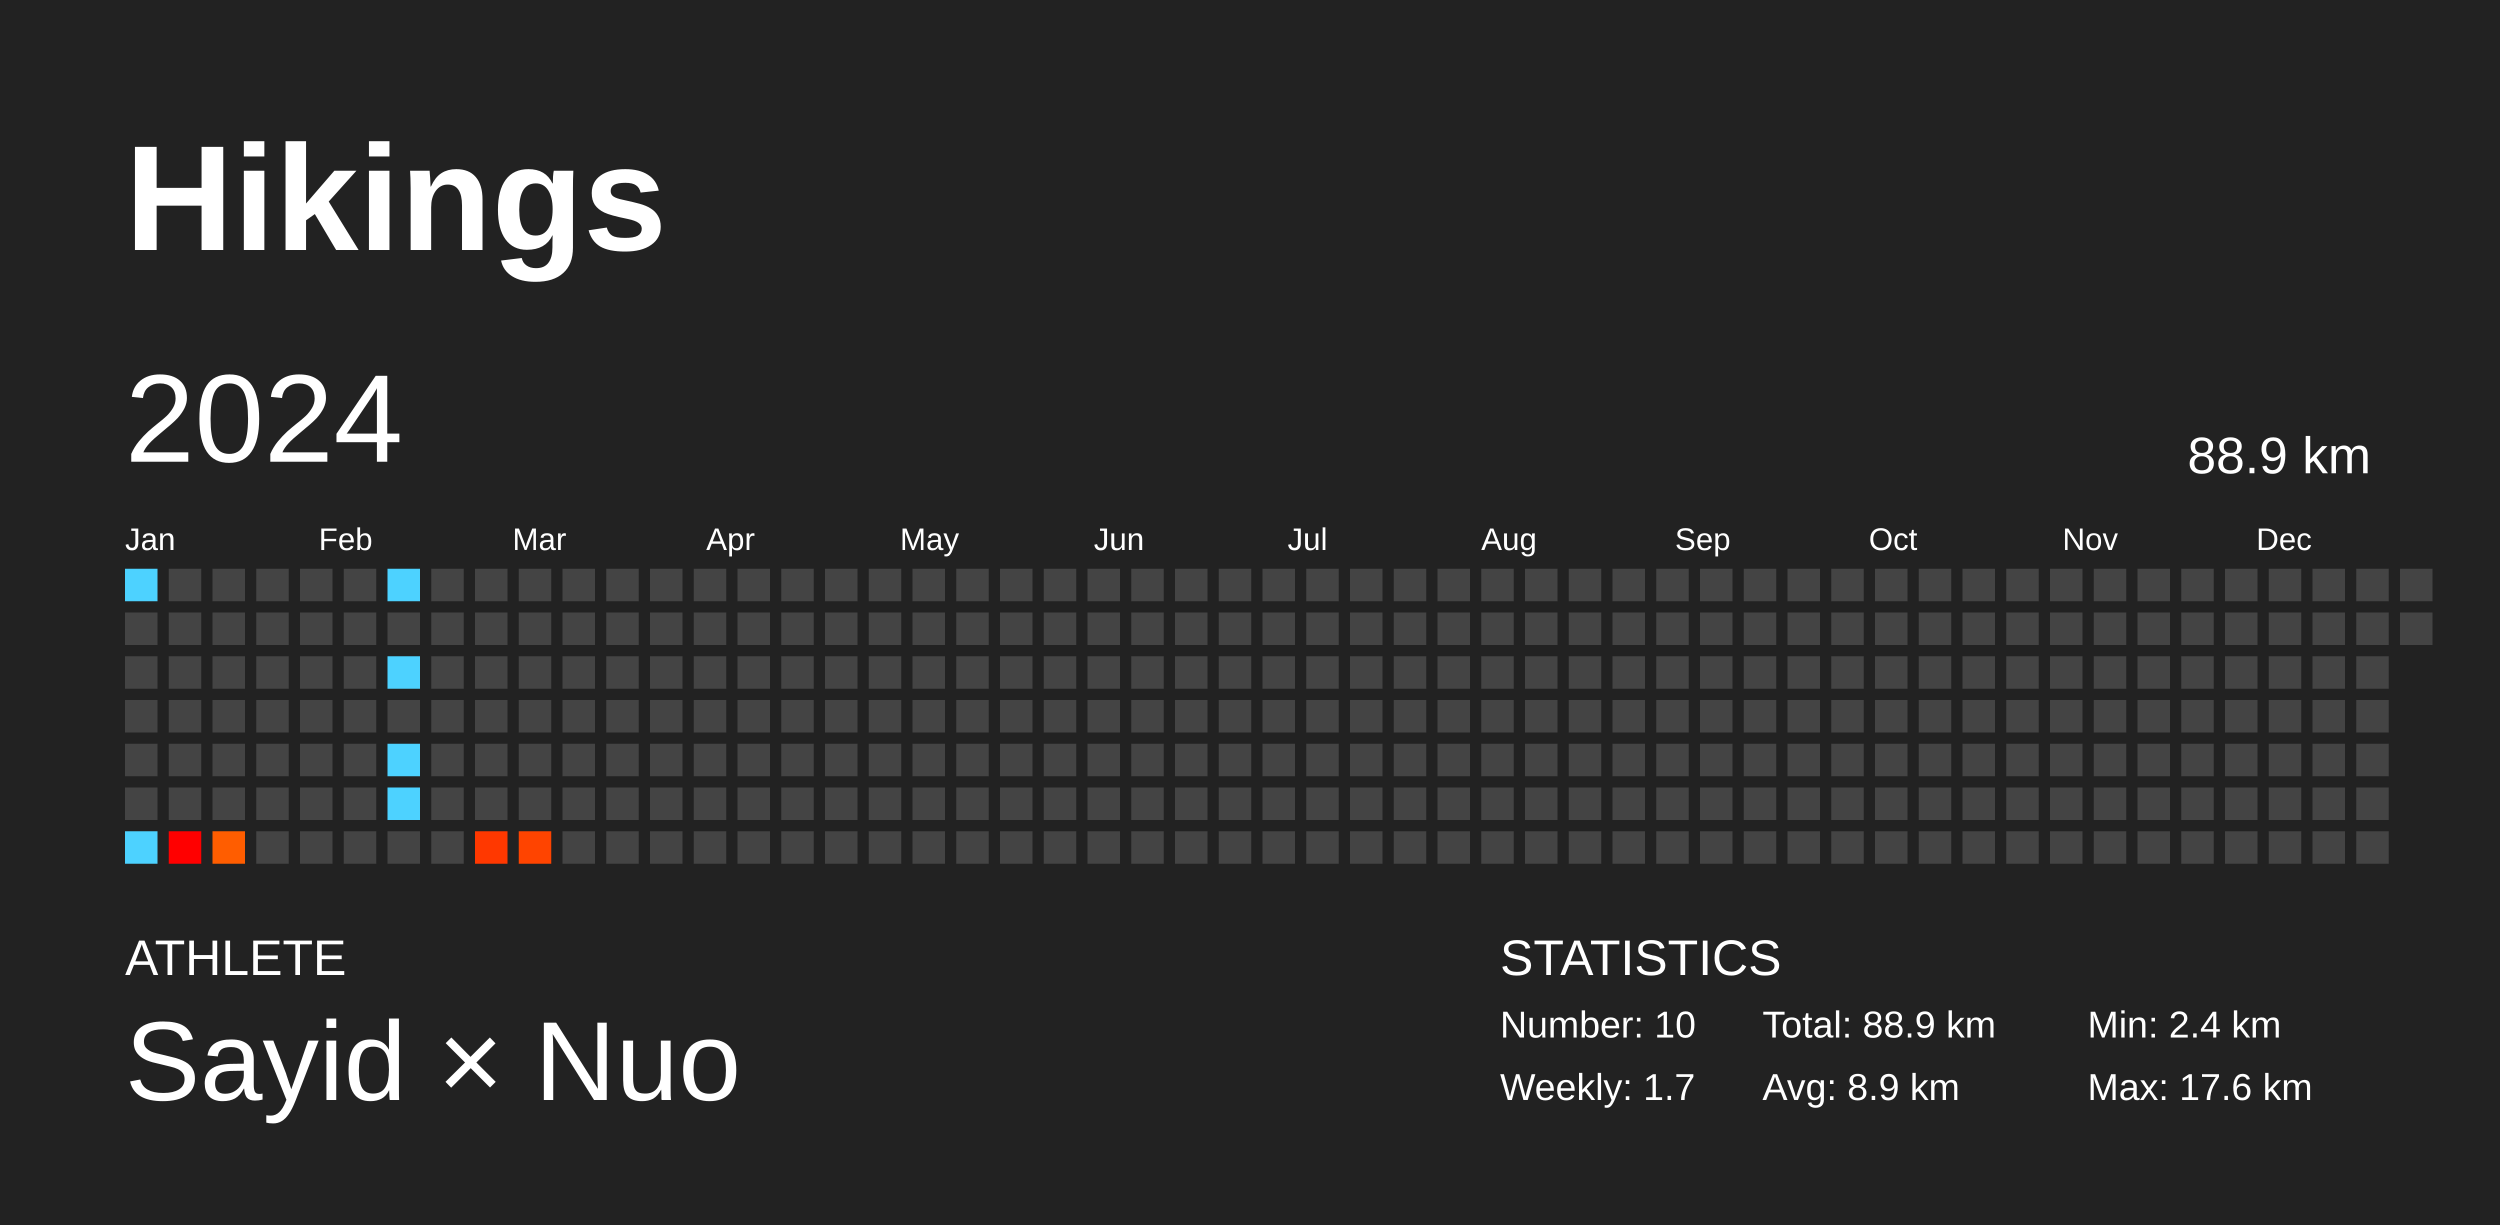
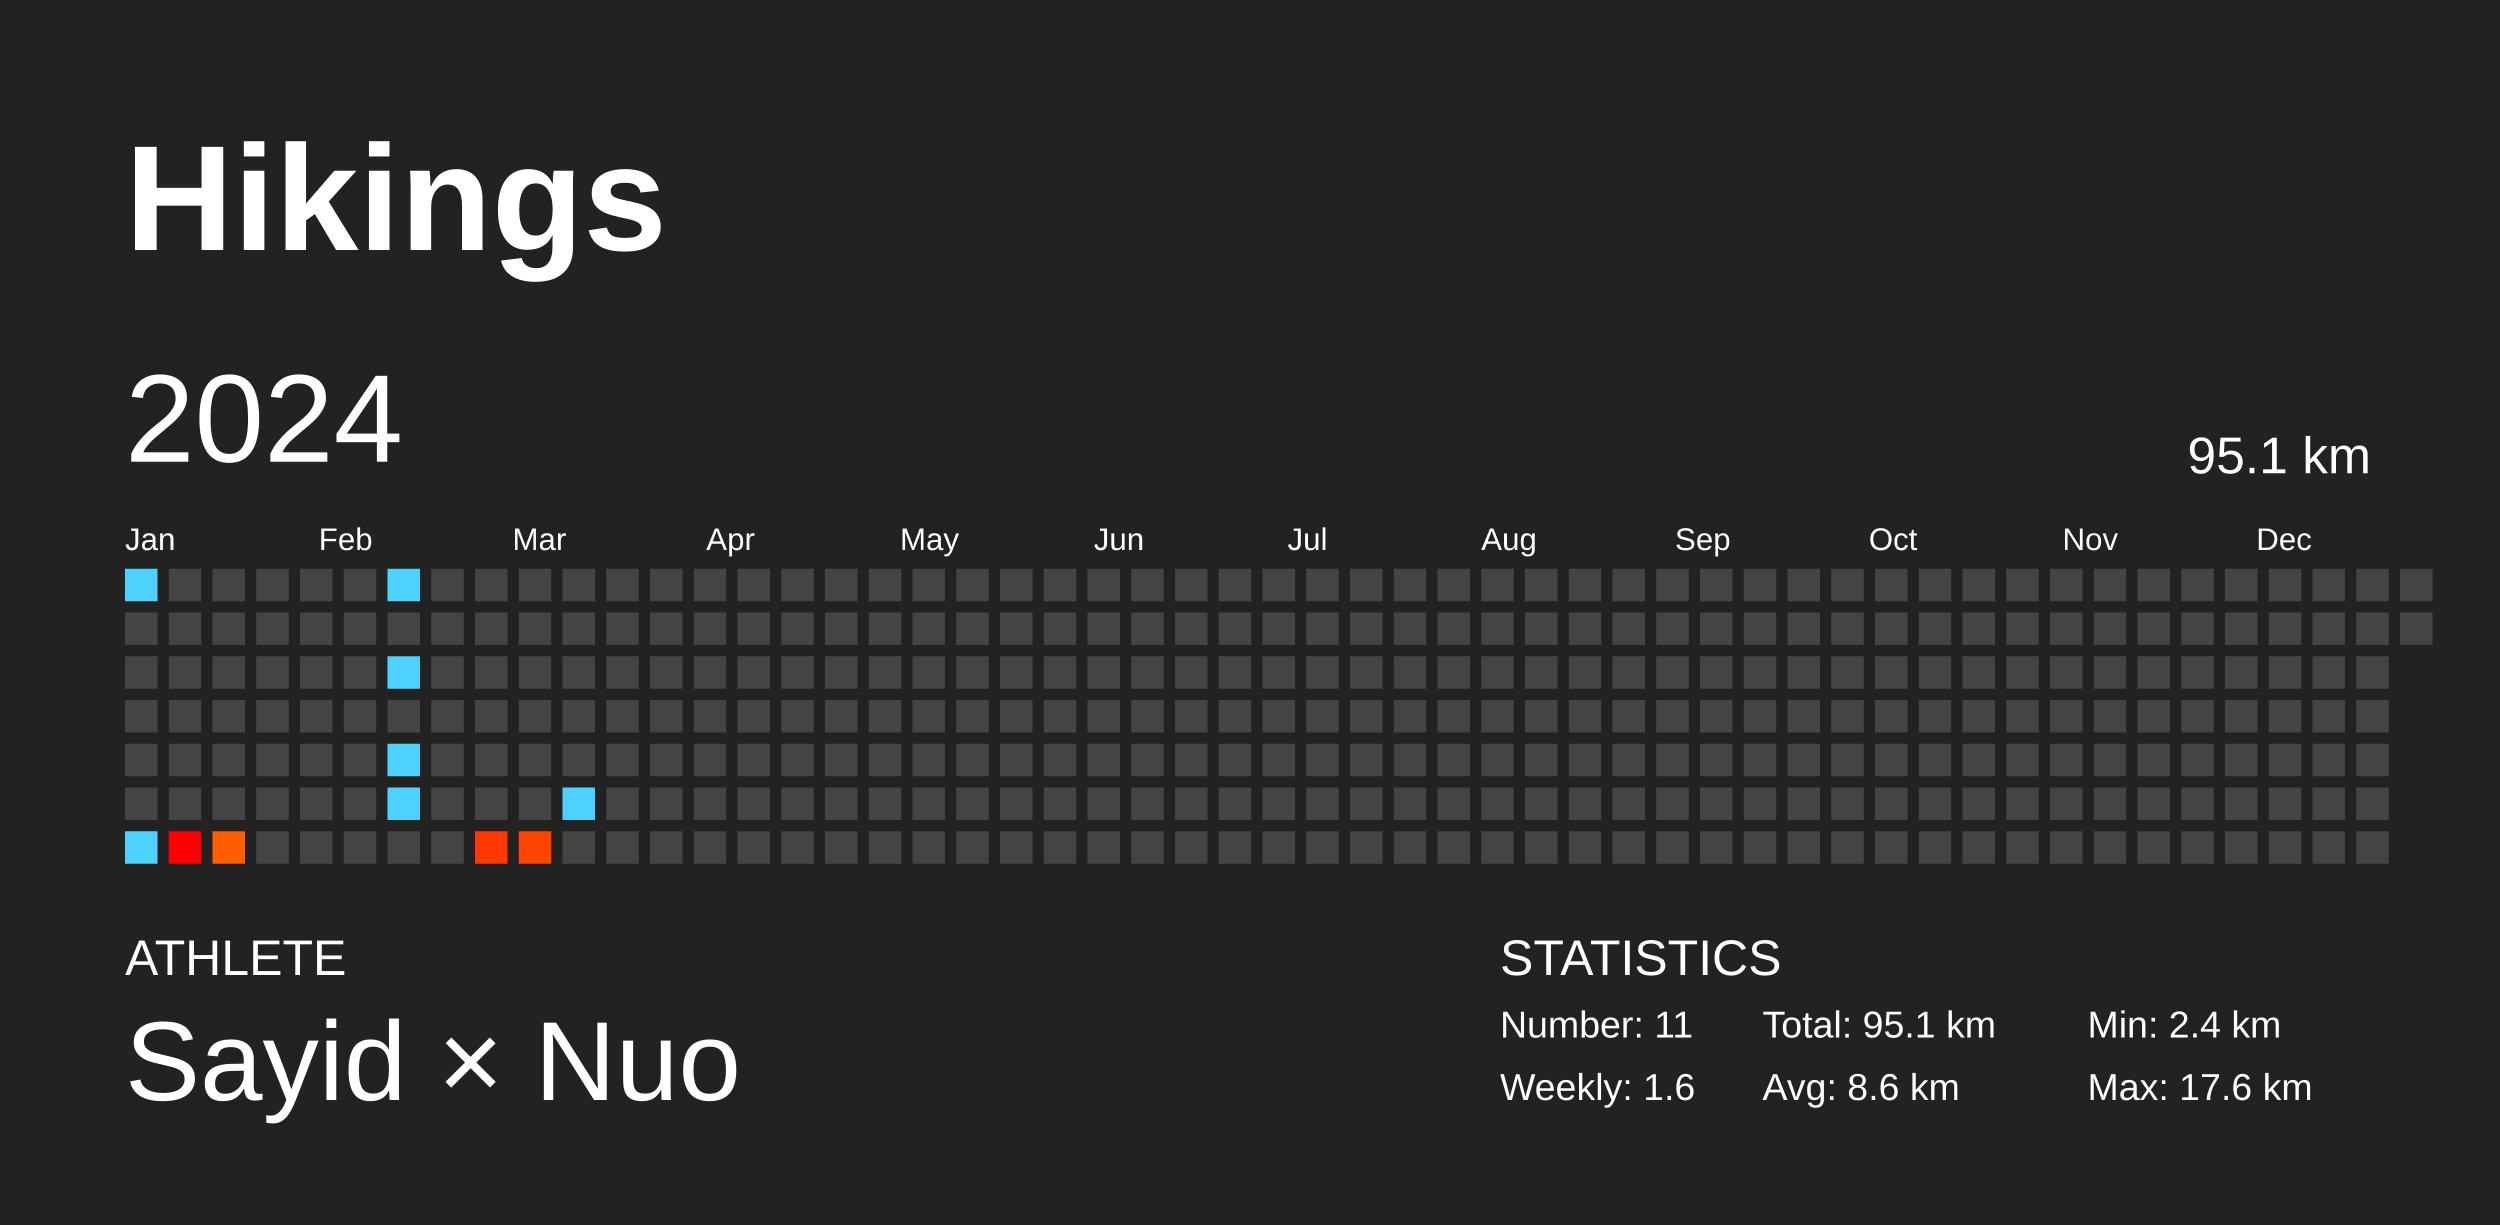
<svg xmlns="http://www.w3.org/2000/svg" baseProfile="full" height="98mm" version="1.1" viewBox="0,0,200,98" width="200mm">
  <defs />
  <rect fill="#222222" height="98" width="200" x="0" y="0" />
  <text fill="#FFFFFF" style="font-size:12px; font-family:Arial; font-weight:bold;" x="10" y="20">Hikings</text>
  <text fill="#FFFFFF" style="font-size:4px; font-family:Arial" x="10" y="78">ATHLETE</text>
  <text fill="#FFFFFF" style="font-size:9px; font-family:Arial" x="10" y="88">Sayid × Nuo</text>
  <text fill="#FFFFFF" style="font-size:4px; font-family:Arial" x="120" y="78">STATISTICS</text>
-   <text fill="#FFFFFF" style="font-size:3px; font-family:Arial" x="120" y="83">Number: 10</text>
-   <text fill="#FFFFFF" style="font-size:3px; font-family:Arial" x="120" y="88">Weekly: 1.7</text>
-   <text fill="#FFFFFF" style="font-size:3px; font-family:Arial" x="141" y="83">Total: 88.9 km</text>
-   <text fill="#FFFFFF" style="font-size:3px; font-family:Arial" x="141" y="88">Avg: 8.9 km</text>
+   <text fill="#FFFFFF" style="font-size:3px; font-family:Arial" x="120" y="83">Number: 11</text>
+   <text fill="#FFFFFF" style="font-size:3px; font-family:Arial" x="120" y="88">Weekly: 1.6</text>
+   <text fill="#FFFFFF" style="font-size:3px; font-family:Arial" x="141" y="83">Total: 95.1 km</text>
+   <text fill="#FFFFFF" style="font-size:3px; font-family:Arial" x="141" y="88">Avg: 8.6 km</text>
  <text fill="#FFFFFF" style="font-size:3px; font-family:Arial" x="167" y="83">Min: 2.4 km</text>
  <text fill="#FFFFFF" style="font-size:3px; font-family:Arial" x="167" y="88">Max: 17.6 km</text>
  <text dominant-baseline="hanging" fill="#FFFFFF" style="font-size:10.0px; font-family:Arial;" x="10" y="30">2024</text>
-   <text dominant-baseline="hanging" fill="#FFFFFF" style="font-size:4.125px; font-family:Arial;" x="175" y="35">88.9 km</text>
+   <text dominant-baseline="hanging" fill="#FFFFFF" style="font-size:4.125px; font-family:Arial;" x="175" y="35">95.1 km</text>
  <text fill="#FFFFFF" style="font-size:2.5px; font-family:Arial" x="10.0" y="44">Jan</text>
  <text fill="#FFFFFF" style="font-size:2.5px; font-family:Arial" x="25.5" y="44">Feb</text>
  <text fill="#FFFFFF" style="font-size:2.5px; font-family:Arial" x="41.0" y="44">Mar</text>
  <text fill="#FFFFFF" style="font-size:2.5px; font-family:Arial" x="56.5" y="44">Apr</text>
  <text fill="#FFFFFF" style="font-size:2.5px; font-family:Arial" x="72.0" y="44">May</text>
  <text fill="#FFFFFF" style="font-size:2.5px; font-family:Arial" x="87.5" y="44">Jun</text>
  <text fill="#FFFFFF" style="font-size:2.5px; font-family:Arial" x="103.0" y="44">Jul</text>
  <text fill="#FFFFFF" style="font-size:2.5px; font-family:Arial" x="118.5" y="44">Aug</text>
  <text fill="#FFFFFF" style="font-size:2.5px; font-family:Arial" x="134.0" y="44">Sep</text>
  <text fill="#FFFFFF" style="font-size:2.5px; font-family:Arial" x="149.5" y="44">Oct</text>
  <text fill="#FFFFFF" style="font-size:2.5px; font-family:Arial" x="165.0" y="44">Nov</text>
  <text fill="#FFFFFF" style="font-size:2.5px; font-family:Arial" x="180.5" y="44">Dec</text>
  <rect fill="#4dd2ff" height="2.6" width="2.6" x="10.0" y="45.5" />
  <rect fill="#444444" height="2.6" width="2.6" x="10.0" y="49.0" />
  <rect fill="#444444" height="2.6" width="2.6" x="10.0" y="52.5" />
  <rect fill="#444444" height="2.6" width="2.6" x="10.0" y="56.0" />
  <rect fill="#444444" height="2.6" width="2.6" x="10.0" y="59.5" />
  <rect fill="#444444" height="2.6" width="2.6" x="10.0" y="63.0" />
  <rect fill="#4dd2ff" height="2.6" width="2.6" x="10.0" y="66.5" />
  <rect fill="#444444" height="2.6" width="2.6" x="13.5" y="45.5" />
  <rect fill="#444444" height="2.6" width="2.6" x="13.5" y="49.0" />
  <rect fill="#444444" height="2.6" width="2.6" x="13.5" y="52.5" />
  <rect fill="#444444" height="2.6" width="2.6" x="13.5" y="56.0" />
  <rect fill="#444444" height="2.6" width="2.6" x="13.5" y="59.5" />
  <rect fill="#444444" height="2.6" width="2.6" x="13.5" y="63.0" />
  <rect fill="#ff0000" height="2.6" width="2.6" x="13.5" y="66.5" />
  <rect fill="#444444" height="2.6" width="2.6" x="17.0" y="45.5" />
  <rect fill="#444444" height="2.6" width="2.6" x="17.0" y="49.0" />
  <rect fill="#444444" height="2.6" width="2.6" x="17.0" y="52.5" />
  <rect fill="#444444" height="2.6" width="2.6" x="17.0" y="56.0" />
  <rect fill="#444444" height="2.6" width="2.6" x="17.0" y="59.5" />
  <rect fill="#444444" height="2.6" width="2.6" x="17.0" y="63.0" />
  <rect fill="#ff5d00" height="2.6" width="2.6" x="17.0" y="66.5" />
  <rect fill="#444444" height="2.6" width="2.6" x="20.5" y="45.5" />
  <rect fill="#444444" height="2.6" width="2.6" x="20.5" y="49.0" />
  <rect fill="#444444" height="2.6" width="2.6" x="20.5" y="52.5" />
  <rect fill="#444444" height="2.6" width="2.6" x="20.5" y="56.0" />
  <rect fill="#444444" height="2.6" width="2.6" x="20.5" y="59.5" />
  <rect fill="#444444" height="2.6" width="2.6" x="20.5" y="63.0" />
  <rect fill="#444444" height="2.6" width="2.6" x="20.5" y="66.5" />
  <rect fill="#444444" height="2.6" width="2.6" x="24.0" y="45.5" />
  <rect fill="#444444" height="2.6" width="2.6" x="24.0" y="49.0" />
  <rect fill="#444444" height="2.6" width="2.6" x="24.0" y="52.5" />
  <rect fill="#444444" height="2.6" width="2.6" x="24.0" y="56.0" />
  <rect fill="#444444" height="2.6" width="2.6" x="24.0" y="59.5" />
  <rect fill="#444444" height="2.6" width="2.6" x="24.0" y="63.0" />
  <rect fill="#444444" height="2.6" width="2.6" x="24.0" y="66.5" />
  <rect fill="#444444" height="2.6" width="2.6" x="27.5" y="45.5" />
  <rect fill="#444444" height="2.6" width="2.6" x="27.5" y="49.0" />
  <rect fill="#444444" height="2.6" width="2.6" x="27.5" y="52.5" />
  <rect fill="#444444" height="2.6" width="2.6" x="27.5" y="56.0" />
  <rect fill="#444444" height="2.6" width="2.6" x="27.5" y="59.5" />
  <rect fill="#444444" height="2.6" width="2.6" x="27.5" y="63.0" />
  <rect fill="#444444" height="2.6" width="2.6" x="27.5" y="66.5" />
  <rect fill="#4dd2ff" height="2.6" width="2.6" x="31.0" y="45.5" />
  <rect fill="#444444" height="2.6" width="2.6" x="31.0" y="49.0" />
  <rect fill="#4dd2ff" height="2.6" width="2.6" x="31.0" y="52.5" />
  <rect fill="#444444" height="2.6" width="2.6" x="31.0" y="56.0" />
  <rect fill="#4dd2ff" height="2.6" width="2.6" x="31.0" y="59.5" />
  <rect fill="#4dd2ff" height="2.6" width="2.6" x="31.0" y="63.0" />
  <rect fill="#444444" height="2.6" width="2.6" x="31.0" y="66.5" />
  <rect fill="#444444" height="2.6" width="2.6" x="34.5" y="45.5" />
  <rect fill="#444444" height="2.6" width="2.6" x="34.5" y="49.0" />
  <rect fill="#444444" height="2.6" width="2.6" x="34.5" y="52.5" />
  <rect fill="#444444" height="2.6" width="2.6" x="34.5" y="56.0" />
  <rect fill="#444444" height="2.6" width="2.6" x="34.5" y="59.5" />
  <rect fill="#444444" height="2.6" width="2.6" x="34.5" y="63.0" />
  <rect fill="#444444" height="2.6" width="2.6" x="34.5" y="66.5" />
  <rect fill="#444444" height="2.6" width="2.6" x="38.0" y="45.5" />
  <rect fill="#444444" height="2.6" width="2.6" x="38.0" y="49.0" />
  <rect fill="#444444" height="2.6" width="2.6" x="38.0" y="52.5" />
  <rect fill="#444444" height="2.6" width="2.6" x="38.0" y="56.0" />
  <rect fill="#444444" height="2.6" width="2.6" x="38.0" y="59.5" />
  <rect fill="#444444" height="2.6" width="2.6" x="38.0" y="63.0" />
  <rect fill="#ff3800" height="2.6" width="2.6" x="38.0" y="66.5" />
  <rect fill="#444444" height="2.6" width="2.6" x="41.5" y="45.5" />
  <rect fill="#444444" height="2.6" width="2.6" x="41.5" y="49.0" />
  <rect fill="#444444" height="2.6" width="2.6" x="41.5" y="52.5" />
  <rect fill="#444444" height="2.6" width="2.6" x="41.5" y="56.0" />
  <rect fill="#444444" height="2.6" width="2.6" x="41.5" y="59.5" />
  <rect fill="#444444" height="2.6" width="2.6" x="41.5" y="63.0" />
  <rect fill="#ff4400" height="2.6" width="2.6" x="41.5" y="66.5" />
  <rect fill="#444444" height="2.6" width="2.6" x="45.0" y="45.5" />
  <rect fill="#444444" height="2.6" width="2.6" x="45.0" y="49.0" />
  <rect fill="#444444" height="2.6" width="2.6" x="45.0" y="52.5" />
  <rect fill="#444444" height="2.6" width="2.6" x="45.0" y="56.0" />
  <rect fill="#444444" height="2.6" width="2.6" x="45.0" y="59.5" />
-   <rect fill="#444444" height="2.6" width="2.6" x="45.0" y="63.0" />
+   <rect fill="#4dd2ff" height="2.6" width="2.6" x="45.0" y="63.0" />
  <rect fill="#444444" height="2.6" width="2.6" x="45.0" y="66.5" />
  <rect fill="#444444" height="2.6" width="2.6" x="48.5" y="45.5" />
  <rect fill="#444444" height="2.6" width="2.6" x="48.5" y="49.0" />
  <rect fill="#444444" height="2.6" width="2.6" x="48.5" y="52.5" />
  <rect fill="#444444" height="2.6" width="2.6" x="48.5" y="56.0" />
  <rect fill="#444444" height="2.6" width="2.6" x="48.5" y="59.5" />
  <rect fill="#444444" height="2.6" width="2.6" x="48.5" y="63.0" />
  <rect fill="#444444" height="2.6" width="2.6" x="48.5" y="66.5" />
  <rect fill="#444444" height="2.6" width="2.6" x="52.0" y="45.5" />
  <rect fill="#444444" height="2.6" width="2.6" x="52.0" y="49.0" />
  <rect fill="#444444" height="2.6" width="2.6" x="52.0" y="52.5" />
  <rect fill="#444444" height="2.6" width="2.6" x="52.0" y="56.0" />
  <rect fill="#444444" height="2.6" width="2.6" x="52.0" y="59.5" />
  <rect fill="#444444" height="2.6" width="2.6" x="52.0" y="63.0" />
  <rect fill="#444444" height="2.6" width="2.6" x="52.0" y="66.5" />
  <rect fill="#444444" height="2.6" width="2.6" x="55.5" y="45.5" />
  <rect fill="#444444" height="2.6" width="2.6" x="55.5" y="49.0" />
  <rect fill="#444444" height="2.6" width="2.6" x="55.5" y="52.5" />
  <rect fill="#444444" height="2.6" width="2.6" x="55.5" y="56.0" />
  <rect fill="#444444" height="2.6" width="2.6" x="55.5" y="59.5" />
  <rect fill="#444444" height="2.6" width="2.6" x="55.5" y="63.0" />
  <rect fill="#444444" height="2.6" width="2.6" x="55.5" y="66.5" />
  <rect fill="#444444" height="2.6" width="2.6" x="59.0" y="45.5" />
  <rect fill="#444444" height="2.6" width="2.6" x="59.0" y="49.0" />
  <rect fill="#444444" height="2.6" width="2.6" x="59.0" y="52.5" />
  <rect fill="#444444" height="2.6" width="2.6" x="59.0" y="56.0" />
  <rect fill="#444444" height="2.6" width="2.6" x="59.0" y="59.5" />
  <rect fill="#444444" height="2.6" width="2.6" x="59.0" y="63.0" />
  <rect fill="#444444" height="2.6" width="2.6" x="59.0" y="66.5" />
  <rect fill="#444444" height="2.6" width="2.6" x="62.5" y="45.5" />
  <rect fill="#444444" height="2.6" width="2.6" x="62.5" y="49.0" />
  <rect fill="#444444" height="2.6" width="2.6" x="62.5" y="52.5" />
  <rect fill="#444444" height="2.6" width="2.6" x="62.5" y="56.0" />
  <rect fill="#444444" height="2.6" width="2.6" x="62.5" y="59.5" />
  <rect fill="#444444" height="2.6" width="2.6" x="62.5" y="63.0" />
  <rect fill="#444444" height="2.6" width="2.6" x="62.5" y="66.5" />
  <rect fill="#444444" height="2.6" width="2.6" x="66.0" y="45.5" />
  <rect fill="#444444" height="2.6" width="2.6" x="66.0" y="49.0" />
  <rect fill="#444444" height="2.6" width="2.6" x="66.0" y="52.5" />
  <rect fill="#444444" height="2.6" width="2.6" x="66.0" y="56.0" />
  <rect fill="#444444" height="2.6" width="2.6" x="66.0" y="59.5" />
  <rect fill="#444444" height="2.6" width="2.6" x="66.0" y="63.0" />
  <rect fill="#444444" height="2.6" width="2.6" x="66.0" y="66.5" />
  <rect fill="#444444" height="2.6" width="2.6" x="69.5" y="45.5" />
  <rect fill="#444444" height="2.6" width="2.6" x="69.5" y="49.0" />
  <rect fill="#444444" height="2.6" width="2.6" x="69.5" y="52.5" />
  <rect fill="#444444" height="2.6" width="2.6" x="69.5" y="56.0" />
  <rect fill="#444444" height="2.6" width="2.6" x="69.5" y="59.5" />
  <rect fill="#444444" height="2.6" width="2.6" x="69.5" y="63.0" />
  <rect fill="#444444" height="2.6" width="2.6" x="69.5" y="66.5" />
  <rect fill="#444444" height="2.6" width="2.6" x="73.0" y="45.5" />
  <rect fill="#444444" height="2.6" width="2.6" x="73.0" y="49.0" />
  <rect fill="#444444" height="2.6" width="2.6" x="73.0" y="52.5" />
  <rect fill="#444444" height="2.6" width="2.6" x="73.0" y="56.0" />
  <rect fill="#444444" height="2.6" width="2.6" x="73.0" y="59.5" />
  <rect fill="#444444" height="2.6" width="2.6" x="73.0" y="63.0" />
  <rect fill="#444444" height="2.6" width="2.6" x="73.0" y="66.5" />
  <rect fill="#444444" height="2.6" width="2.6" x="76.5" y="45.5" />
  <rect fill="#444444" height="2.6" width="2.6" x="76.5" y="49.0" />
  <rect fill="#444444" height="2.6" width="2.6" x="76.5" y="52.5" />
  <rect fill="#444444" height="2.6" width="2.6" x="76.5" y="56.0" />
  <rect fill="#444444" height="2.6" width="2.6" x="76.5" y="59.5" />
  <rect fill="#444444" height="2.6" width="2.6" x="76.5" y="63.0" />
  <rect fill="#444444" height="2.6" width="2.6" x="76.5" y="66.5" />
  <rect fill="#444444" height="2.6" width="2.6" x="80.0" y="45.5" />
  <rect fill="#444444" height="2.6" width="2.6" x="80.0" y="49.0" />
  <rect fill="#444444" height="2.6" width="2.6" x="80.0" y="52.5" />
  <rect fill="#444444" height="2.6" width="2.6" x="80.0" y="56.0" />
  <rect fill="#444444" height="2.6" width="2.6" x="80.0" y="59.5" />
  <rect fill="#444444" height="2.6" width="2.6" x="80.0" y="63.0" />
  <rect fill="#444444" height="2.6" width="2.6" x="80.0" y="66.5" />
  <rect fill="#444444" height="2.6" width="2.6" x="83.5" y="45.5" />
  <rect fill="#444444" height="2.6" width="2.6" x="83.5" y="49.0" />
  <rect fill="#444444" height="2.6" width="2.6" x="83.5" y="52.5" />
  <rect fill="#444444" height="2.6" width="2.6" x="83.5" y="56.0" />
  <rect fill="#444444" height="2.6" width="2.6" x="83.5" y="59.5" />
  <rect fill="#444444" height="2.6" width="2.6" x="83.5" y="63.0" />
  <rect fill="#444444" height="2.6" width="2.6" x="83.5" y="66.5" />
  <rect fill="#444444" height="2.6" width="2.6" x="87.0" y="45.5" />
  <rect fill="#444444" height="2.6" width="2.6" x="87.0" y="49.0" />
  <rect fill="#444444" height="2.6" width="2.6" x="87.0" y="52.5" />
  <rect fill="#444444" height="2.6" width="2.6" x="87.0" y="56.0" />
  <rect fill="#444444" height="2.6" width="2.6" x="87.0" y="59.5" />
  <rect fill="#444444" height="2.6" width="2.6" x="87.0" y="63.0" />
  <rect fill="#444444" height="2.6" width="2.6" x="87.0" y="66.5" />
  <rect fill="#444444" height="2.6" width="2.6" x="90.5" y="45.5" />
  <rect fill="#444444" height="2.6" width="2.6" x="90.5" y="49.0" />
  <rect fill="#444444" height="2.6" width="2.6" x="90.5" y="52.5" />
  <rect fill="#444444" height="2.6" width="2.6" x="90.5" y="56.0" />
  <rect fill="#444444" height="2.6" width="2.6" x="90.5" y="59.5" />
  <rect fill="#444444" height="2.6" width="2.6" x="90.5" y="63.0" />
  <rect fill="#444444" height="2.6" width="2.6" x="90.5" y="66.5" />
  <rect fill="#444444" height="2.6" width="2.6" x="94.0" y="45.5" />
  <rect fill="#444444" height="2.6" width="2.6" x="94.0" y="49.0" />
  <rect fill="#444444" height="2.6" width="2.6" x="94.0" y="52.5" />
  <rect fill="#444444" height="2.6" width="2.6" x="94.0" y="56.0" />
  <rect fill="#444444" height="2.6" width="2.6" x="94.0" y="59.5" />
  <rect fill="#444444" height="2.6" width="2.6" x="94.0" y="63.0" />
  <rect fill="#444444" height="2.6" width="2.6" x="94.0" y="66.5" />
  <rect fill="#444444" height="2.6" width="2.6" x="97.5" y="45.5" />
  <rect fill="#444444" height="2.6" width="2.6" x="97.5" y="49.0" />
  <rect fill="#444444" height="2.6" width="2.6" x="97.5" y="52.5" />
  <rect fill="#444444" height="2.6" width="2.6" x="97.5" y="56.0" />
  <rect fill="#444444" height="2.6" width="2.6" x="97.5" y="59.5" />
  <rect fill="#444444" height="2.6" width="2.6" x="97.5" y="63.0" />
  <rect fill="#444444" height="2.6" width="2.6" x="97.5" y="66.5" />
  <rect fill="#444444" height="2.6" width="2.6" x="101.0" y="45.5" />
  <rect fill="#444444" height="2.6" width="2.6" x="101.0" y="49.0" />
  <rect fill="#444444" height="2.6" width="2.6" x="101.0" y="52.5" />
  <rect fill="#444444" height="2.6" width="2.6" x="101.0" y="56.0" />
  <rect fill="#444444" height="2.6" width="2.6" x="101.0" y="59.5" />
  <rect fill="#444444" height="2.6" width="2.6" x="101.0" y="63.0" />
  <rect fill="#444444" height="2.6" width="2.6" x="101.0" y="66.5" />
  <rect fill="#444444" height="2.6" width="2.6" x="104.5" y="45.5" />
  <rect fill="#444444" height="2.6" width="2.6" x="104.5" y="49.0" />
  <rect fill="#444444" height="2.6" width="2.6" x="104.5" y="52.5" />
  <rect fill="#444444" height="2.6" width="2.6" x="104.5" y="56.0" />
  <rect fill="#444444" height="2.6" width="2.6" x="104.5" y="59.5" />
  <rect fill="#444444" height="2.6" width="2.6" x="104.5" y="63.0" />
  <rect fill="#444444" height="2.6" width="2.6" x="104.5" y="66.5" />
  <rect fill="#444444" height="2.6" width="2.6" x="108.0" y="45.5" />
  <rect fill="#444444" height="2.6" width="2.6" x="108.0" y="49.0" />
  <rect fill="#444444" height="2.6" width="2.6" x="108.0" y="52.5" />
  <rect fill="#444444" height="2.6" width="2.6" x="108.0" y="56.0" />
  <rect fill="#444444" height="2.6" width="2.6" x="108.0" y="59.5" />
  <rect fill="#444444" height="2.6" width="2.6" x="108.0" y="63.0" />
  <rect fill="#444444" height="2.6" width="2.6" x="108.0" y="66.5" />
  <rect fill="#444444" height="2.6" width="2.6" x="111.5" y="45.5" />
  <rect fill="#444444" height="2.6" width="2.6" x="111.5" y="49.0" />
  <rect fill="#444444" height="2.6" width="2.6" x="111.5" y="52.5" />
  <rect fill="#444444" height="2.6" width="2.6" x="111.5" y="56.0" />
  <rect fill="#444444" height="2.6" width="2.6" x="111.5" y="59.5" />
  <rect fill="#444444" height="2.6" width="2.6" x="111.5" y="63.0" />
  <rect fill="#444444" height="2.6" width="2.6" x="111.5" y="66.5" />
  <rect fill="#444444" height="2.6" width="2.6" x="115.0" y="45.5" />
  <rect fill="#444444" height="2.6" width="2.6" x="115.0" y="49.0" />
  <rect fill="#444444" height="2.6" width="2.6" x="115.0" y="52.5" />
  <rect fill="#444444" height="2.6" width="2.6" x="115.0" y="56.0" />
  <rect fill="#444444" height="2.6" width="2.6" x="115.0" y="59.5" />
  <rect fill="#444444" height="2.6" width="2.6" x="115.0" y="63.0" />
  <rect fill="#444444" height="2.6" width="2.6" x="115.0" y="66.5" />
  <rect fill="#444444" height="2.6" width="2.6" x="118.5" y="45.5" />
  <rect fill="#444444" height="2.6" width="2.6" x="118.5" y="49.0" />
  <rect fill="#444444" height="2.6" width="2.6" x="118.5" y="52.5" />
  <rect fill="#444444" height="2.6" width="2.6" x="118.5" y="56.0" />
  <rect fill="#444444" height="2.6" width="2.6" x="118.5" y="59.5" />
  <rect fill="#444444" height="2.6" width="2.6" x="118.5" y="63.0" />
  <rect fill="#444444" height="2.6" width="2.6" x="118.5" y="66.5" />
  <rect fill="#444444" height="2.6" width="2.6" x="122.0" y="45.5" />
  <rect fill="#444444" height="2.6" width="2.6" x="122.0" y="49.0" />
  <rect fill="#444444" height="2.6" width="2.6" x="122.0" y="52.5" />
  <rect fill="#444444" height="2.6" width="2.6" x="122.0" y="56.0" />
  <rect fill="#444444" height="2.6" width="2.6" x="122.0" y="59.5" />
  <rect fill="#444444" height="2.6" width="2.6" x="122.0" y="63.0" />
  <rect fill="#444444" height="2.6" width="2.6" x="122.0" y="66.5" />
  <rect fill="#444444" height="2.6" width="2.6" x="125.5" y="45.5" />
  <rect fill="#444444" height="2.6" width="2.6" x="125.5" y="49.0" />
  <rect fill="#444444" height="2.6" width="2.6" x="125.5" y="52.5" />
  <rect fill="#444444" height="2.6" width="2.6" x="125.5" y="56.0" />
  <rect fill="#444444" height="2.6" width="2.6" x="125.5" y="59.5" />
  <rect fill="#444444" height="2.6" width="2.6" x="125.5" y="63.0" />
  <rect fill="#444444" height="2.6" width="2.6" x="125.5" y="66.5" />
  <rect fill="#444444" height="2.6" width="2.6" x="129.0" y="45.5" />
  <rect fill="#444444" height="2.6" width="2.6" x="129.0" y="49.0" />
  <rect fill="#444444" height="2.6" width="2.6" x="129.0" y="52.5" />
  <rect fill="#444444" height="2.6" width="2.6" x="129.0" y="56.0" />
  <rect fill="#444444" height="2.6" width="2.6" x="129.0" y="59.5" />
  <rect fill="#444444" height="2.6" width="2.6" x="129.0" y="63.0" />
  <rect fill="#444444" height="2.6" width="2.6" x="129.0" y="66.5" />
  <rect fill="#444444" height="2.6" width="2.6" x="132.5" y="45.5" />
  <rect fill="#444444" height="2.6" width="2.6" x="132.5" y="49.0" />
  <rect fill="#444444" height="2.6" width="2.6" x="132.5" y="52.5" />
  <rect fill="#444444" height="2.6" width="2.6" x="132.5" y="56.0" />
  <rect fill="#444444" height="2.6" width="2.6" x="132.5" y="59.5" />
  <rect fill="#444444" height="2.6" width="2.6" x="132.5" y="63.0" />
  <rect fill="#444444" height="2.6" width="2.6" x="132.5" y="66.5" />
  <rect fill="#444444" height="2.6" width="2.6" x="136.0" y="45.5" />
  <rect fill="#444444" height="2.6" width="2.6" x="136.0" y="49.0" />
  <rect fill="#444444" height="2.6" width="2.6" x="136.0" y="52.5" />
  <rect fill="#444444" height="2.6" width="2.6" x="136.0" y="56.0" />
  <rect fill="#444444" height="2.6" width="2.6" x="136.0" y="59.5" />
  <rect fill="#444444" height="2.6" width="2.6" x="136.0" y="63.0" />
  <rect fill="#444444" height="2.6" width="2.6" x="136.0" y="66.5" />
  <rect fill="#444444" height="2.6" width="2.6" x="139.5" y="45.5" />
  <rect fill="#444444" height="2.6" width="2.6" x="139.5" y="49.0" />
  <rect fill="#444444" height="2.6" width="2.6" x="139.5" y="52.5" />
  <rect fill="#444444" height="2.6" width="2.6" x="139.5" y="56.0" />
  <rect fill="#444444" height="2.6" width="2.6" x="139.5" y="59.5" />
  <rect fill="#444444" height="2.6" width="2.6" x="139.5" y="63.0" />
  <rect fill="#444444" height="2.6" width="2.6" x="139.5" y="66.5" />
  <rect fill="#444444" height="2.6" width="2.6" x="143.0" y="45.5" />
  <rect fill="#444444" height="2.6" width="2.6" x="143.0" y="49.0" />
  <rect fill="#444444" height="2.6" width="2.6" x="143.0" y="52.5" />
  <rect fill="#444444" height="2.6" width="2.6" x="143.0" y="56.0" />
  <rect fill="#444444" height="2.6" width="2.6" x="143.0" y="59.5" />
  <rect fill="#444444" height="2.6" width="2.6" x="143.0" y="63.0" />
  <rect fill="#444444" height="2.6" width="2.6" x="143.0" y="66.5" />
  <rect fill="#444444" height="2.6" width="2.6" x="146.5" y="45.5" />
  <rect fill="#444444" height="2.6" width="2.6" x="146.5" y="49.0" />
  <rect fill="#444444" height="2.6" width="2.6" x="146.5" y="52.5" />
  <rect fill="#444444" height="2.6" width="2.6" x="146.5" y="56.0" />
  <rect fill="#444444" height="2.6" width="2.6" x="146.5" y="59.5" />
  <rect fill="#444444" height="2.6" width="2.6" x="146.5" y="63.0" />
  <rect fill="#444444" height="2.6" width="2.6" x="146.5" y="66.5" />
  <rect fill="#444444" height="2.6" width="2.6" x="150.0" y="45.5" />
  <rect fill="#444444" height="2.6" width="2.6" x="150.0" y="49.0" />
  <rect fill="#444444" height="2.6" width="2.6" x="150.0" y="52.5" />
  <rect fill="#444444" height="2.6" width="2.6" x="150.0" y="56.0" />
  <rect fill="#444444" height="2.6" width="2.6" x="150.0" y="59.5" />
  <rect fill="#444444" height="2.6" width="2.6" x="150.0" y="63.0" />
  <rect fill="#444444" height="2.6" width="2.6" x="150.0" y="66.5" />
  <rect fill="#444444" height="2.6" width="2.6" x="153.5" y="45.5" />
  <rect fill="#444444" height="2.6" width="2.6" x="153.5" y="49.0" />
  <rect fill="#444444" height="2.6" width="2.6" x="153.5" y="52.5" />
  <rect fill="#444444" height="2.6" width="2.6" x="153.5" y="56.0" />
  <rect fill="#444444" height="2.6" width="2.6" x="153.5" y="59.5" />
  <rect fill="#444444" height="2.6" width="2.6" x="153.5" y="63.0" />
  <rect fill="#444444" height="2.6" width="2.6" x="153.5" y="66.5" />
  <rect fill="#444444" height="2.6" width="2.6" x="157.0" y="45.5" />
  <rect fill="#444444" height="2.6" width="2.6" x="157.0" y="49.0" />
  <rect fill="#444444" height="2.6" width="2.6" x="157.0" y="52.5" />
  <rect fill="#444444" height="2.6" width="2.6" x="157.0" y="56.0" />
  <rect fill="#444444" height="2.6" width="2.6" x="157.0" y="59.5" />
  <rect fill="#444444" height="2.6" width="2.6" x="157.0" y="63.0" />
  <rect fill="#444444" height="2.6" width="2.6" x="157.0" y="66.5" />
  <rect fill="#444444" height="2.6" width="2.6" x="160.5" y="45.5" />
  <rect fill="#444444" height="2.6" width="2.6" x="160.5" y="49.0" />
  <rect fill="#444444" height="2.6" width="2.6" x="160.5" y="52.5" />
  <rect fill="#444444" height="2.6" width="2.6" x="160.5" y="56.0" />
  <rect fill="#444444" height="2.6" width="2.6" x="160.5" y="59.5" />
  <rect fill="#444444" height="2.6" width="2.6" x="160.5" y="63.0" />
  <rect fill="#444444" height="2.6" width="2.6" x="160.5" y="66.5" />
  <rect fill="#444444" height="2.6" width="2.6" x="164.0" y="45.5" />
  <rect fill="#444444" height="2.6" width="2.6" x="164.0" y="49.0" />
  <rect fill="#444444" height="2.6" width="2.6" x="164.0" y="52.5" />
  <rect fill="#444444" height="2.6" width="2.6" x="164.0" y="56.0" />
  <rect fill="#444444" height="2.6" width="2.6" x="164.0" y="59.5" />
  <rect fill="#444444" height="2.6" width="2.6" x="164.0" y="63.0" />
  <rect fill="#444444" height="2.6" width="2.6" x="164.0" y="66.5" />
  <rect fill="#444444" height="2.6" width="2.6" x="167.5" y="45.5" />
  <rect fill="#444444" height="2.6" width="2.6" x="167.5" y="49.0" />
  <rect fill="#444444" height="2.6" width="2.6" x="167.5" y="52.5" />
  <rect fill="#444444" height="2.6" width="2.6" x="167.5" y="56.0" />
  <rect fill="#444444" height="2.6" width="2.6" x="167.5" y="59.5" />
  <rect fill="#444444" height="2.6" width="2.6" x="167.5" y="63.0" />
  <rect fill="#444444" height="2.6" width="2.6" x="167.5" y="66.5" />
  <rect fill="#444444" height="2.6" width="2.6" x="171.0" y="45.5" />
  <rect fill="#444444" height="2.6" width="2.6" x="171.0" y="49.0" />
  <rect fill="#444444" height="2.6" width="2.6" x="171.0" y="52.5" />
  <rect fill="#444444" height="2.6" width="2.6" x="171.0" y="56.0" />
  <rect fill="#444444" height="2.6" width="2.6" x="171.0" y="59.5" />
  <rect fill="#444444" height="2.6" width="2.6" x="171.0" y="63.0" />
  <rect fill="#444444" height="2.6" width="2.6" x="171.0" y="66.5" />
  <rect fill="#444444" height="2.6" width="2.6" x="174.5" y="45.5" />
  <rect fill="#444444" height="2.6" width="2.6" x="174.5" y="49.0" />
  <rect fill="#444444" height="2.6" width="2.6" x="174.5" y="52.5" />
  <rect fill="#444444" height="2.6" width="2.6" x="174.5" y="56.0" />
  <rect fill="#444444" height="2.6" width="2.6" x="174.5" y="59.5" />
  <rect fill="#444444" height="2.6" width="2.6" x="174.5" y="63.0" />
  <rect fill="#444444" height="2.6" width="2.6" x="174.5" y="66.5" />
  <rect fill="#444444" height="2.6" width="2.6" x="178.0" y="45.5" />
  <rect fill="#444444" height="2.6" width="2.6" x="178.0" y="49.0" />
  <rect fill="#444444" height="2.6" width="2.6" x="178.0" y="52.5" />
  <rect fill="#444444" height="2.6" width="2.6" x="178.0" y="56.0" />
  <rect fill="#444444" height="2.6" width="2.6" x="178.0" y="59.5" />
  <rect fill="#444444" height="2.6" width="2.6" x="178.0" y="63.0" />
  <rect fill="#444444" height="2.6" width="2.6" x="178.0" y="66.5" />
  <rect fill="#444444" height="2.6" width="2.6" x="181.5" y="45.5" />
  <rect fill="#444444" height="2.6" width="2.6" x="181.5" y="49.0" />
  <rect fill="#444444" height="2.6" width="2.6" x="181.5" y="52.5" />
  <rect fill="#444444" height="2.6" width="2.6" x="181.5" y="56.0" />
  <rect fill="#444444" height="2.6" width="2.6" x="181.5" y="59.5" />
  <rect fill="#444444" height="2.6" width="2.6" x="181.5" y="63.0" />
  <rect fill="#444444" height="2.6" width="2.6" x="181.5" y="66.5" />
  <rect fill="#444444" height="2.6" width="2.6" x="185.0" y="45.5" />
  <rect fill="#444444" height="2.6" width="2.6" x="185.0" y="49.0" />
  <rect fill="#444444" height="2.6" width="2.6" x="185.0" y="52.5" />
  <rect fill="#444444" height="2.6" width="2.6" x="185.0" y="56.0" />
  <rect fill="#444444" height="2.6" width="2.6" x="185.0" y="59.5" />
  <rect fill="#444444" height="2.6" width="2.6" x="185.0" y="63.0" />
  <rect fill="#444444" height="2.6" width="2.6" x="185.0" y="66.5" />
  <rect fill="#444444" height="2.6" width="2.6" x="188.5" y="45.5" />
  <rect fill="#444444" height="2.6" width="2.6" x="188.5" y="49.0" />
  <rect fill="#444444" height="2.6" width="2.6" x="188.5" y="52.5" />
  <rect fill="#444444" height="2.6" width="2.6" x="188.5" y="56.0" />
  <rect fill="#444444" height="2.6" width="2.6" x="188.5" y="59.5" />
  <rect fill="#444444" height="2.6" width="2.6" x="188.5" y="63.0" />
  <rect fill="#444444" height="2.6" width="2.6" x="188.5" y="66.5" />
  <rect fill="#444444" height="2.6" width="2.6" x="192.0" y="45.5" />
  <rect fill="#444444" height="2.6" width="2.6" x="192.0" y="49.0" />
</svg>
